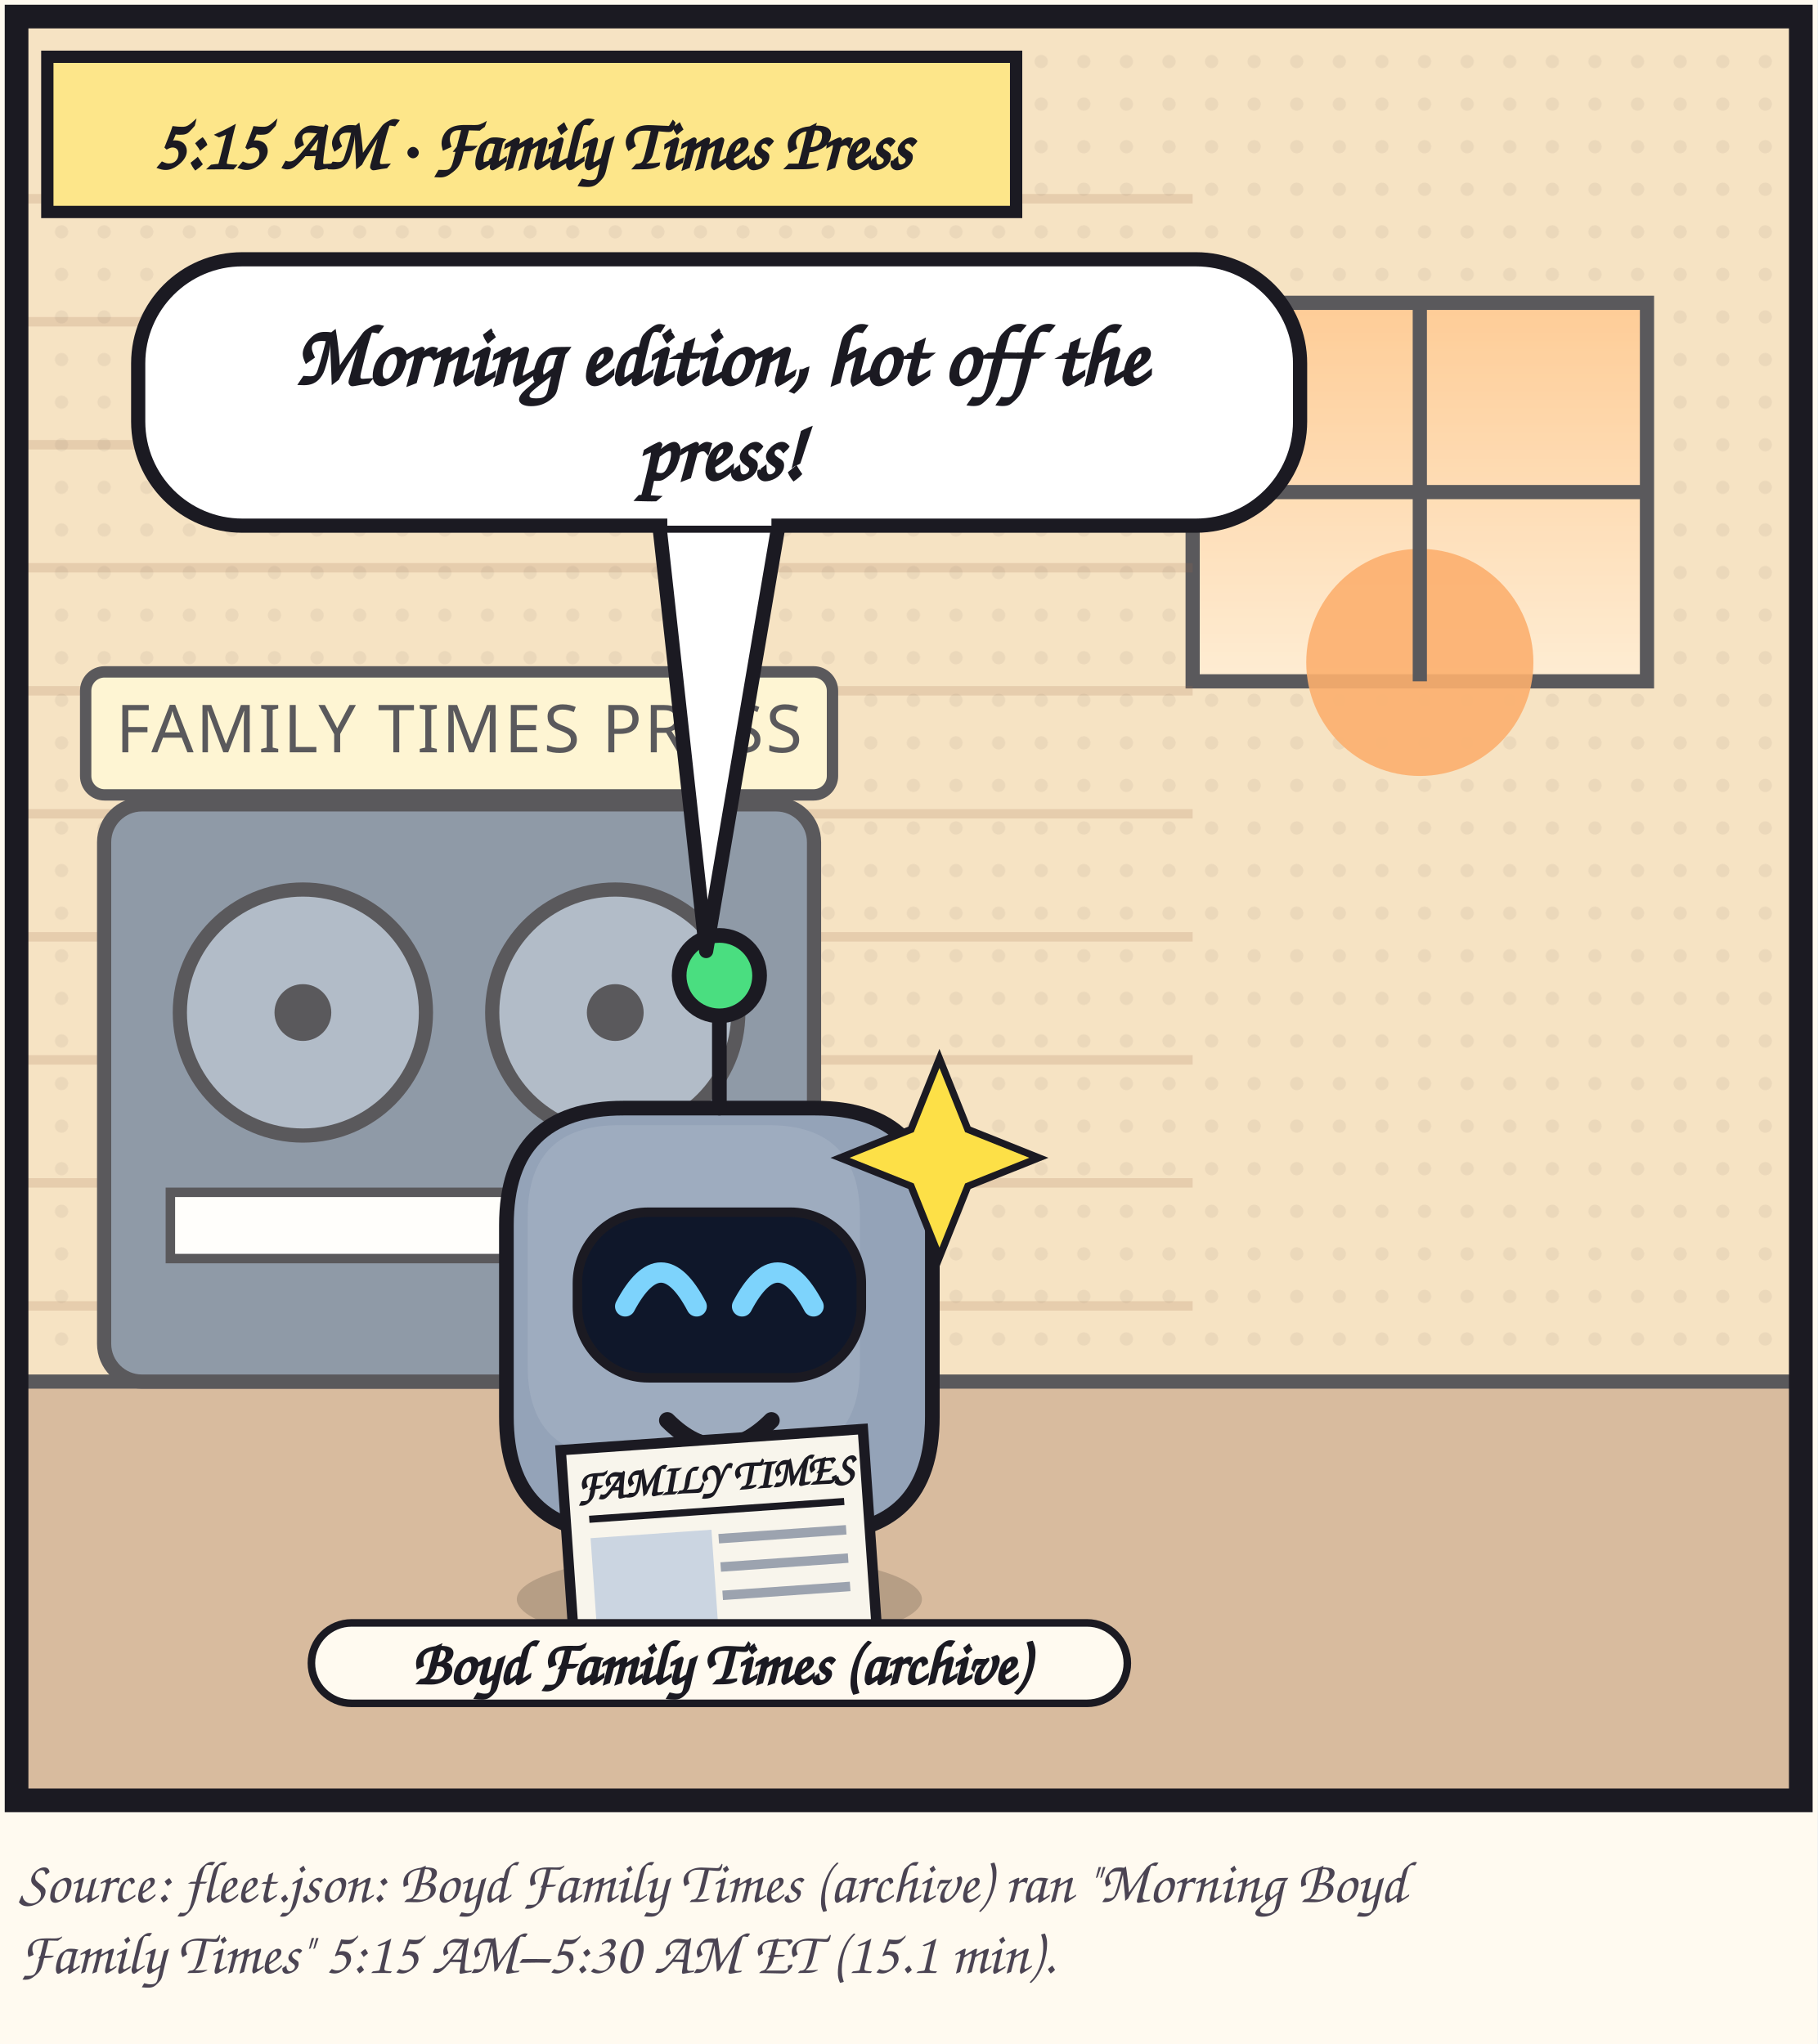
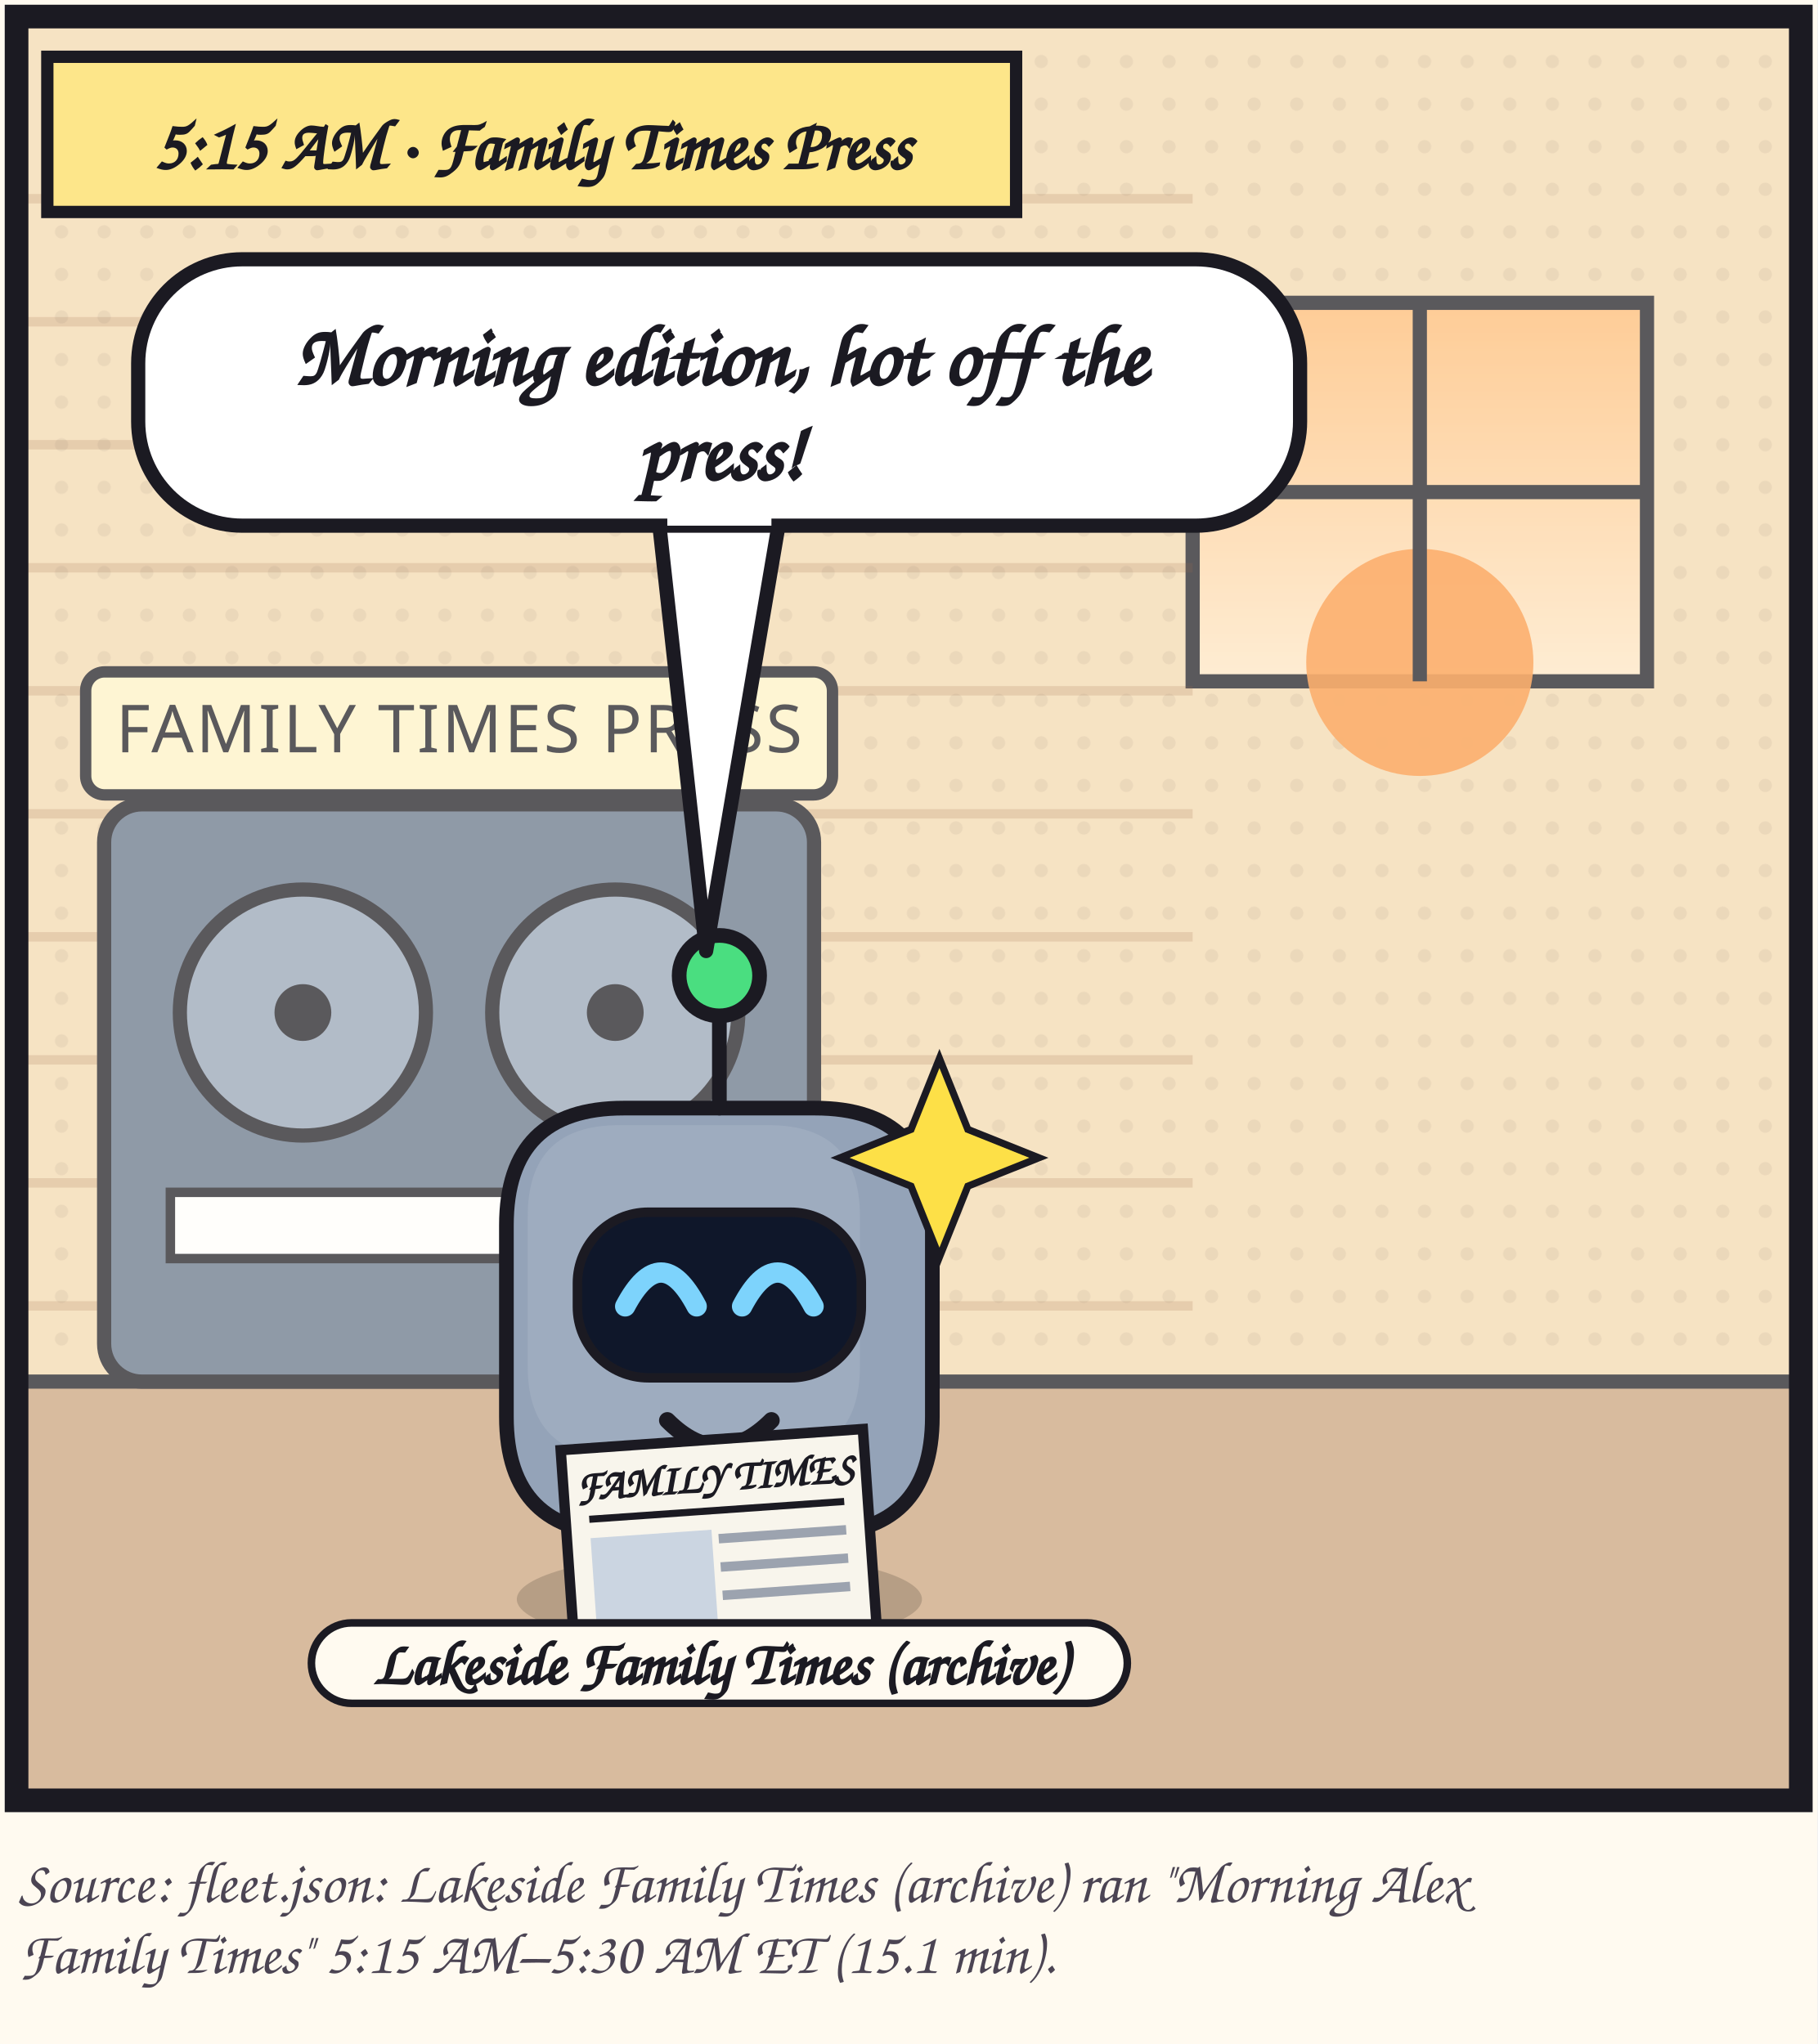
<svg xmlns="http://www.w3.org/2000/svg" width="384" height="432" viewBox="-2 -2 384 432">
  <style>
.bub{font-family:'Comic Neue','Comic Sans MS',cursive;font-weight:700;fill:#1b1a22}
.cap{font-family:'Comic Neue','Comic Sans MS',cursive;font-weight:700;fill:#1b1a22}
.tag{font-family:'Comic Neue',cursive;font-weight:700;font-size:13px;fill:#1b1a22}
.tiny{font-family:'Comic Neue',cursive;font-weight:700;font-size:9px;fill:#1b1a22}
.sign{font-family:'Bangers','Impact',sans-serif;letter-spacing:.5px;fill:#1b1a22}
.chalk{font-family:'Comic Neue',cursive;font-weight:700;fill:#f0fdf4}
.sfx{font-family:'Bangers','Impact',sans-serif;stroke:#1b1a22;stroke-width:2.2px;paint-order:stroke;letter-spacing:1px}
.zzz{font-family:'Bangers','Impact',sans-serif;fill:#6366f1;stroke:#1b1a22;stroke-width:1.4px;paint-order:stroke}
.title{font-family:'Bangers','Impact',sans-serif;letter-spacing:1.5px}
.src{font-family:'Comic Neue',cursive;font-size:12.5px;fill:#4b4453}
.srcb{font-family:'Comic Neue',cursive;font-weight:700;font-size:12.5px;fill:#1b1a22}
</style>
  <rect x="-2" y="-2" width="384" height="432" fill="#fffaf0" />
  <defs>
    <linearGradient id="skydaily-2026-09-16-solo0" x1="0" y1="0" x2="0" y2="1">
      <stop offset="0" stop-color="#fdba74" />
      <stop offset="1" stop-color="#fde7c8" />
    </linearGradient>
    <clipPath id="clipdaily-2026-09-16-solo0">
      <rect width="380" height="380" />
    </clipPath>
  </defs>
  <g clip-path="url(#clipdaily-2026-09-16-solo0)">
    <rect width="380" height="380" fill="#f3d9b1" />
    <pattern id="dotsdaily-2026-09-16-solo0" width="9" height="9" patternUnits="userSpaceOnUse">
      <circle cx="2" cy="2" r="1.4" fill="rgba(0,0,0,.07)" />
    </pattern>
    <rect width="380" height="380" fill="url(#dotsdaily-2026-09-16-solo0)" />
    <rect y="290" width="380" height="90" fill="#c9a27e" />
    <path d="M0,290 H380" stroke="#1b1a22" stroke-width="3" />
    <rect x="250" y="62" width="96" height="80" fill="url(#skydaily-2026-09-16-solo0)" stroke="#1b1a22" stroke-width="3" />
    <circle cx="298.0" cy="138.0" r="24.0" fill="#fb923c" opacity=".9" />
    <path d="M298.0,62 V142 M250,102.0 H346" stroke="#1b1a22" stroke-width="3" />
    <path d="M0,40 H250" stroke="rgba(120,53,15,.18)" stroke-width="2" />
    <path d="M0,66 H250" stroke="rgba(120,53,15,.18)" stroke-width="2" />
    <path d="M0,92 H250" stroke="rgba(120,53,15,.18)" stroke-width="2" />
    <path d="M0,118 H250" stroke="rgba(120,53,15,.18)" stroke-width="2" />
    <path d="M0,144 H250" stroke="rgba(120,53,15,.18)" stroke-width="2" />
    <path d="M0,170 H250" stroke="rgba(120,53,15,.18)" stroke-width="2" />
    <path d="M0,196 H250" stroke="rgba(120,53,15,.18)" stroke-width="2" />
    <path d="M0,222 H250" stroke="rgba(120,53,15,.18)" stroke-width="2" />
    <path d="M0,248 H250" stroke="rgba(120,53,15,.18)" stroke-width="2" />
    <path d="M0,274 H250" stroke="rgba(120,53,15,.18)" stroke-width="2" />
    <rect x="20" y="168" width="150" height="122" rx="8" fill="#64748b" stroke="#1b1a22" stroke-width="3" />
    <circle cx="62" cy="212" r="26" fill="#94a3b8" stroke="#1b1a22" stroke-width="3" />
    <circle cx="128" cy="212" r="26" fill="#94a3b8" stroke="#1b1a22" stroke-width="3" />
    <circle cx="62" cy="212" r="6" fill="#1b1a22" />
    <circle cx="128" cy="212" r="6" fill="#1b1a22" />
    <rect x="34" y="250" width="122" height="14" fill="#fff" stroke="#1b1a22" stroke-width="2" />
    <g>
      <rect x="16.1" y="140" width="157.8" height="26" rx="4" fill="#fef3c7" stroke="#1b1a22" stroke-width="2.4" />
      <text x="95" y="157" text-anchor="middle" class="sign" font-size="14">FAMILY TIMES PRESS</text>
    </g>
    <rect width="380" height="380" fill="#fffaf0" opacity=".28" />
    <g transform="translate(150,334)">
      <ellipse cx="0" cy="2" rx="42.8" ry="9.9" fill="rgba(0,0,0,.16)" />
      <path d="M-15,-21.8 V-1 M15,-21.8 V-1" stroke="#1b1a22" stroke-width="3.1" stroke-linejoin="round" stroke-linecap="round" fill="none" />
      <path d="M-26,-0.5 H-8 M8,-0.5 H26" stroke="#1b1a22" stroke-width="3.1" stroke-linejoin="round" stroke-linecap="round" fill="none" />
      <path d="M-41.4,-51.8 q5,25 25,30 M41.4,-51.8 q-5,25 -25,30" stroke="#1b1a22" stroke-width="3.1" stroke-linejoin="round" stroke-linecap="round" fill="none" />
      <g transform="translate(0,-56.8)">
        <path d="M-20.2,-45 H20.2 Q45,-45 45,-20.2 V20.2 Q45,45 20.2,45 H-20.2 Q-45,45 -45,20.2 V-20.2 Q-45,-45 -20.2,-45Z" fill="#94a3b8" stroke="#1b1a22" stroke-width="3.1" stroke-linejoin="round" stroke-linecap="round" />
        <path d="M-15.8,-35.1 H15.8 Q35.1,-35.1 35.1,-15.8 V15.8 Q35.1,35.1 15.8,35.1 H-15.8 Q-35.1,35.1 -35.1,15.8 V-15.8 Q-35.1,-35.1 -15.8,-35.1Z" fill="#b1bccb" opacity=".35" transform="translate(-5.4,-6.3)" />
        <path d="M0,-45 V-67.5" stroke="#1b1a22" stroke-width="3.1" stroke-linejoin="round" stroke-linecap="round" />
        <circle cx="0" cy="-73" r="8.5" fill="#4ade80" stroke="#1b1a22" stroke-width="3.1" stroke-linejoin="round" stroke-linecap="round" />
        <rect x="-30" y="-23" width="60" height="35" rx="15" fill="#0f172a" stroke="#1b1a22" stroke-width="2" />
        <g transform="translate(0,-6)">
          <path d="M-19.9,2.9 Q-12.3,-11.4 -4.8,2.9" fill="none" stroke="#7dd3fc" stroke-width="4.3" stroke-linecap="round" />
          <path d="M4.8,2.9 Q12.3,-11.4 19.9,2.9" fill="none" stroke="#7dd3fc" stroke-width="4.3" stroke-linecap="round" />
        </g>
        <path d="M-11,21 Q0,32 11,21" fill="none" stroke="#1b1a22" stroke-width="3.5" stroke-linecap="round" />
        <path d="M40.5,-40.5 l6,-15 l6,15 l15,6 l-15,6 l-6,15 l-6,-15 l-15,-6z" fill="#fde047" stroke="#1b1a22" stroke-width="1.5" />
      </g>
      <g transform="translate(0,-21.8)">
        <g transform="rotate(-4 0 13)">
          <rect x="-32" y="-10" width="64" height="46" fill="#f8f5ec" stroke="#1b1a22" stroke-width="2.2" />
          <text x="0" y="1" text-anchor="middle" class="tiny" font-size="8">FAMILY TIMES</text>
          <path d="M-27,5 H27" stroke="#1b1a22" stroke-width="1.5" />
          <rect x="-27" y="9" width="25.6" height="21" fill="#cbd5e1" />
          <path d="M0,11 H27" stroke="#9ca3af" stroke-width="2" />
          <path d="M0,17 H27" stroke="#9ca3af" stroke-width="2" />
          <path d="M0,23 H27" stroke="#9ca3af" stroke-width="2" />
        </g>
      </g>
    </g>
    <g>
      <rect x="63.8" y="341" width="172.4" height="17" rx="8.5" fill="#fffaf0" stroke="#1b1a22" stroke-width="1.6" />
-       <text x="150" y="354" text-anchor="middle" class="tag">Boyd Family Times (archive)</text>
+       <text x="150" y="354" text-anchor="middle" class="tag">Lakeside Family Times (archive)</text>
    </g>
    <rect x="8" y="10" width="204.7" height="32.8" fill="#fde68a" stroke="#1b1a22" stroke-width="2.6" />
    <text x="110.3" y="33.8" text-anchor="middle" class="cap" font-size="15">5:15 AM · Family Times Press</text>
    <path d="M137,106.1 L147.2,199 L163,106.1" fill="#ffffff" stroke="#1b1a22" stroke-width="3" stroke-linejoin="round" />
    <rect x="27.2" y="52.8" width="245.5" height="56.3" rx="22" fill="#ffffff" stroke="#1b1a22" stroke-width="3" />
    <path d="M139,107.1 H161" stroke="#ffffff" stroke-width="4" />
    <text x="150" y="79.4" text-anchor="middle" class="bub" font-size="18">Morning edition, hot off the</text>
    <text x="150" y="99.5" text-anchor="middle" class="bub" font-size="18">press!</text>
  </g>
  <rect x="1.5" y="1.5" width="377" height="377" fill="none" stroke="#1b1a22" stroke-width="5" />
-   <text x="2" y="400" class="src">Source: fleet.json: Boyd Family Times (archive) ran "Morning Boyd</text>
+   <text x="2" y="400" class="src">Source: fleet.json: Lakeside Family Times (archive) ran "Morning Alex</text>
  <text x="2" y="415" class="src">Family Times" 5:15 AM–5:30 AM ET (15.1 min).</text>
</svg>
